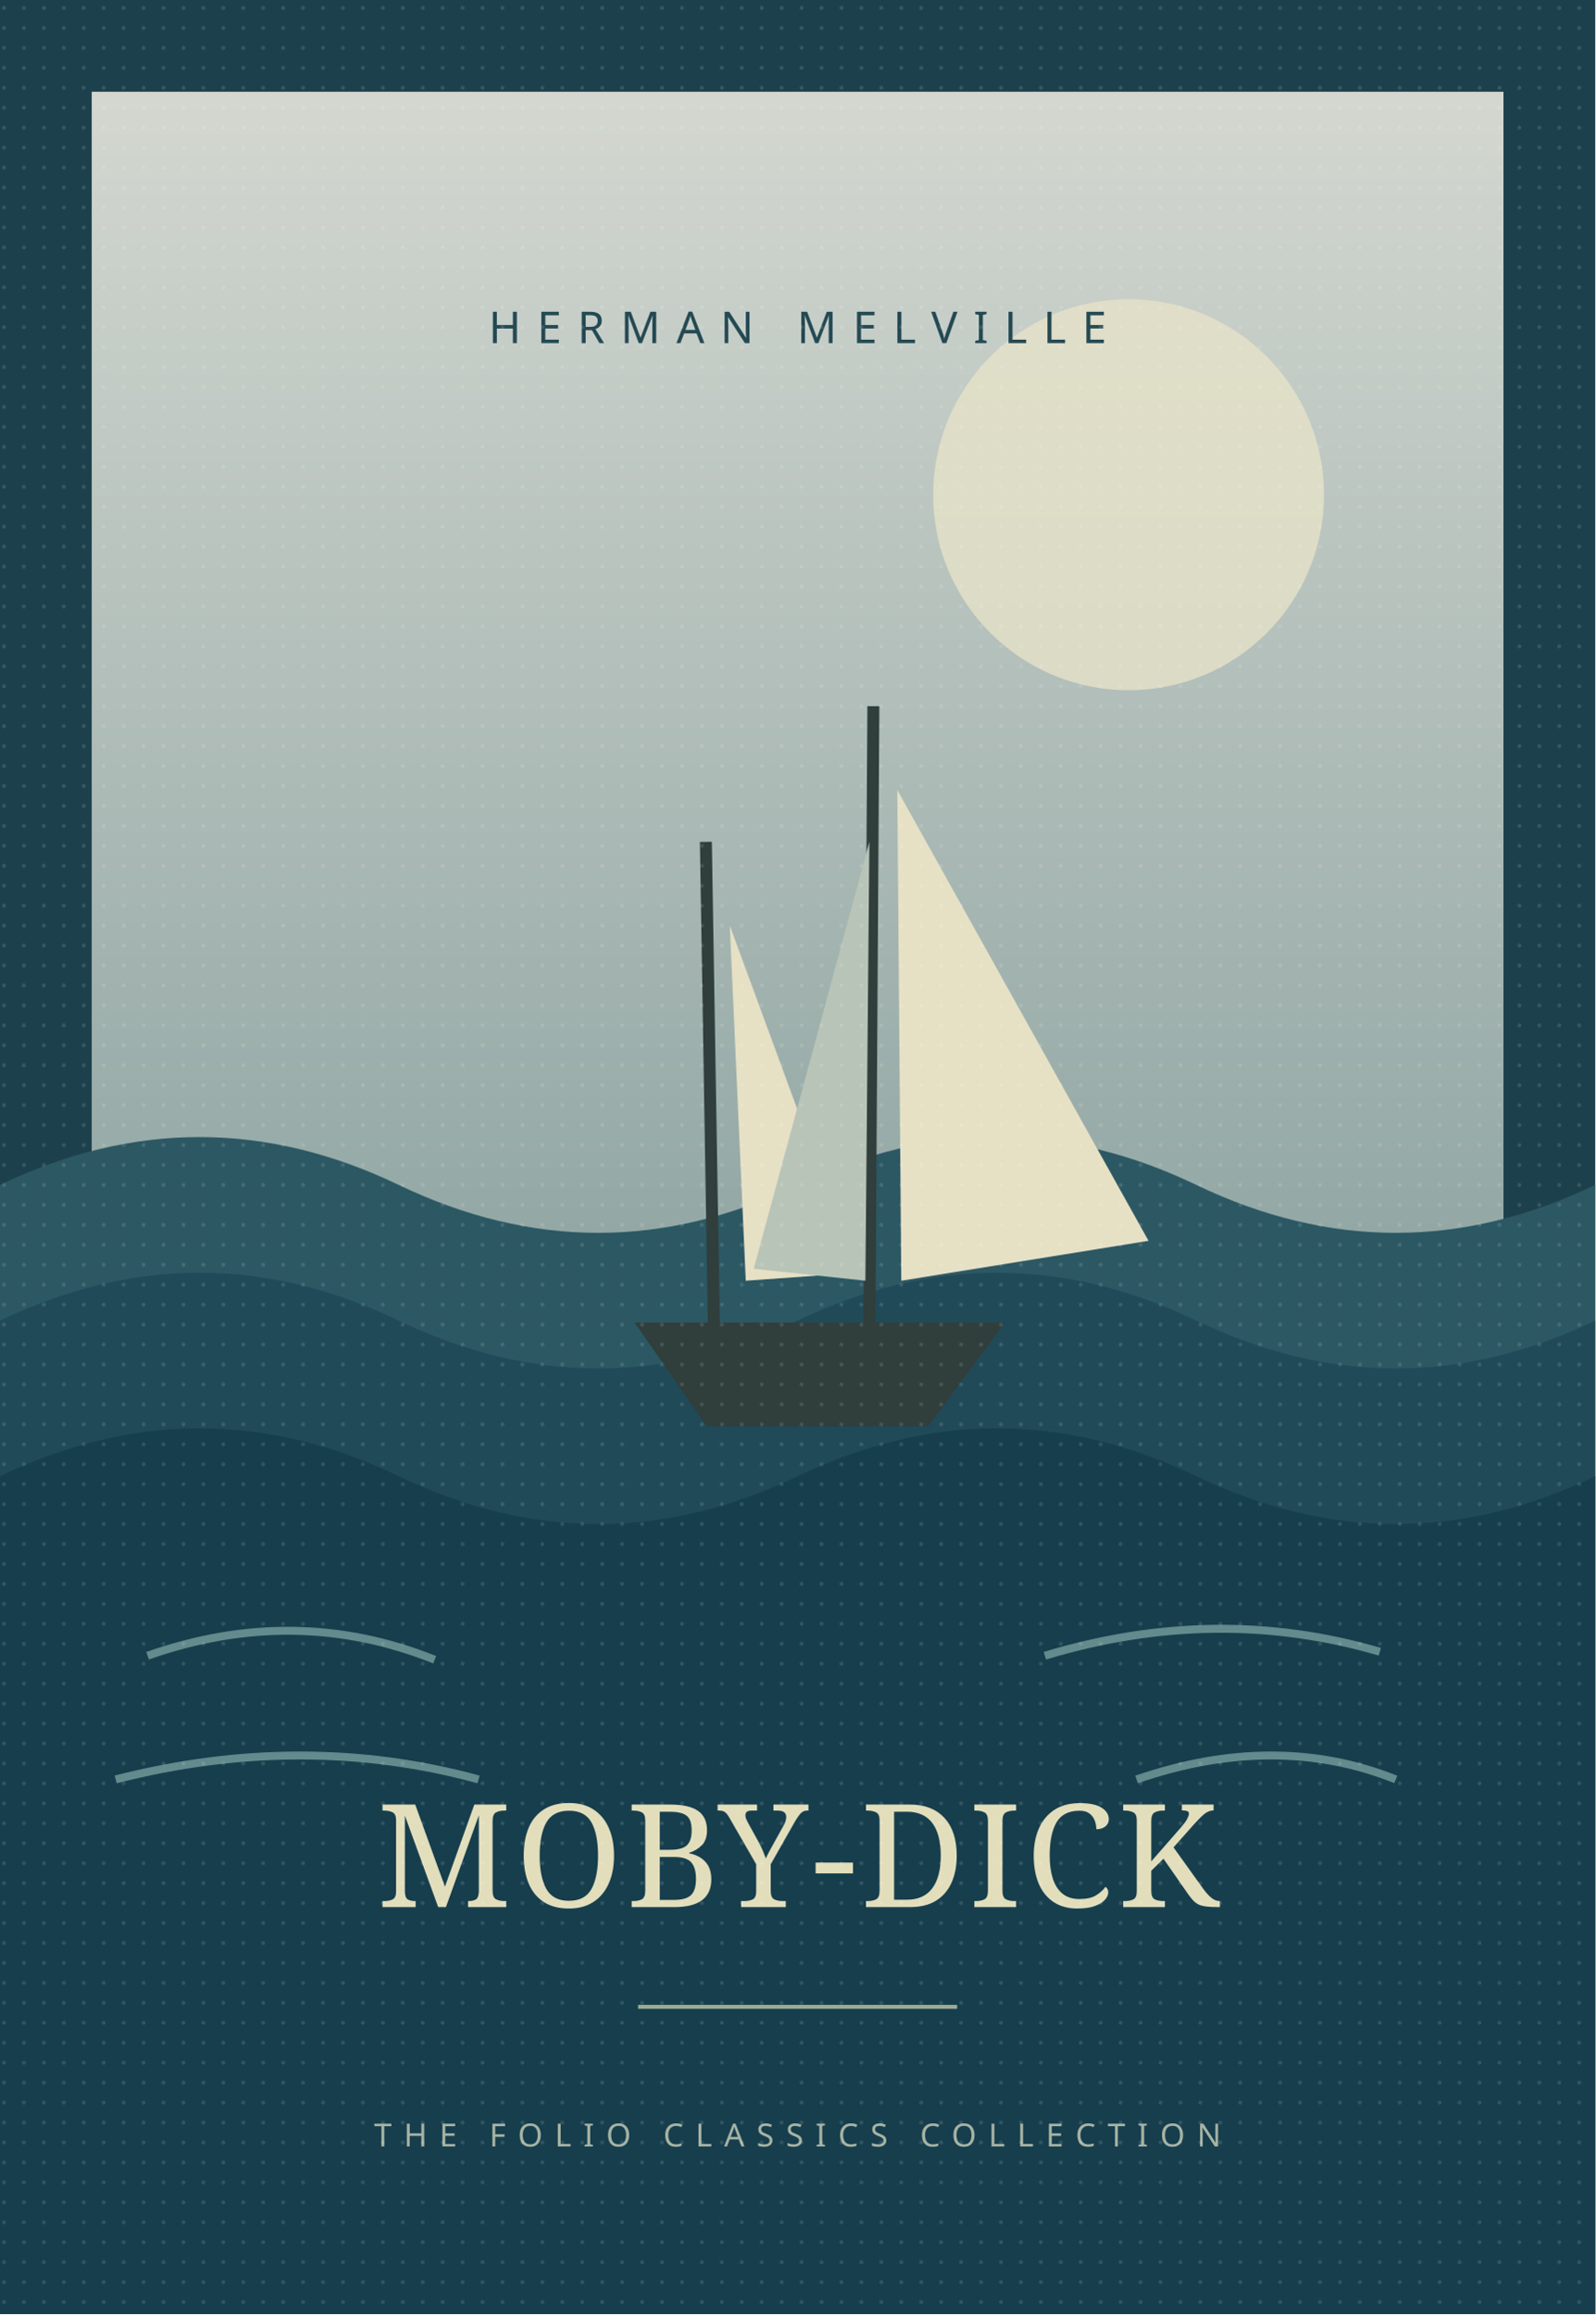
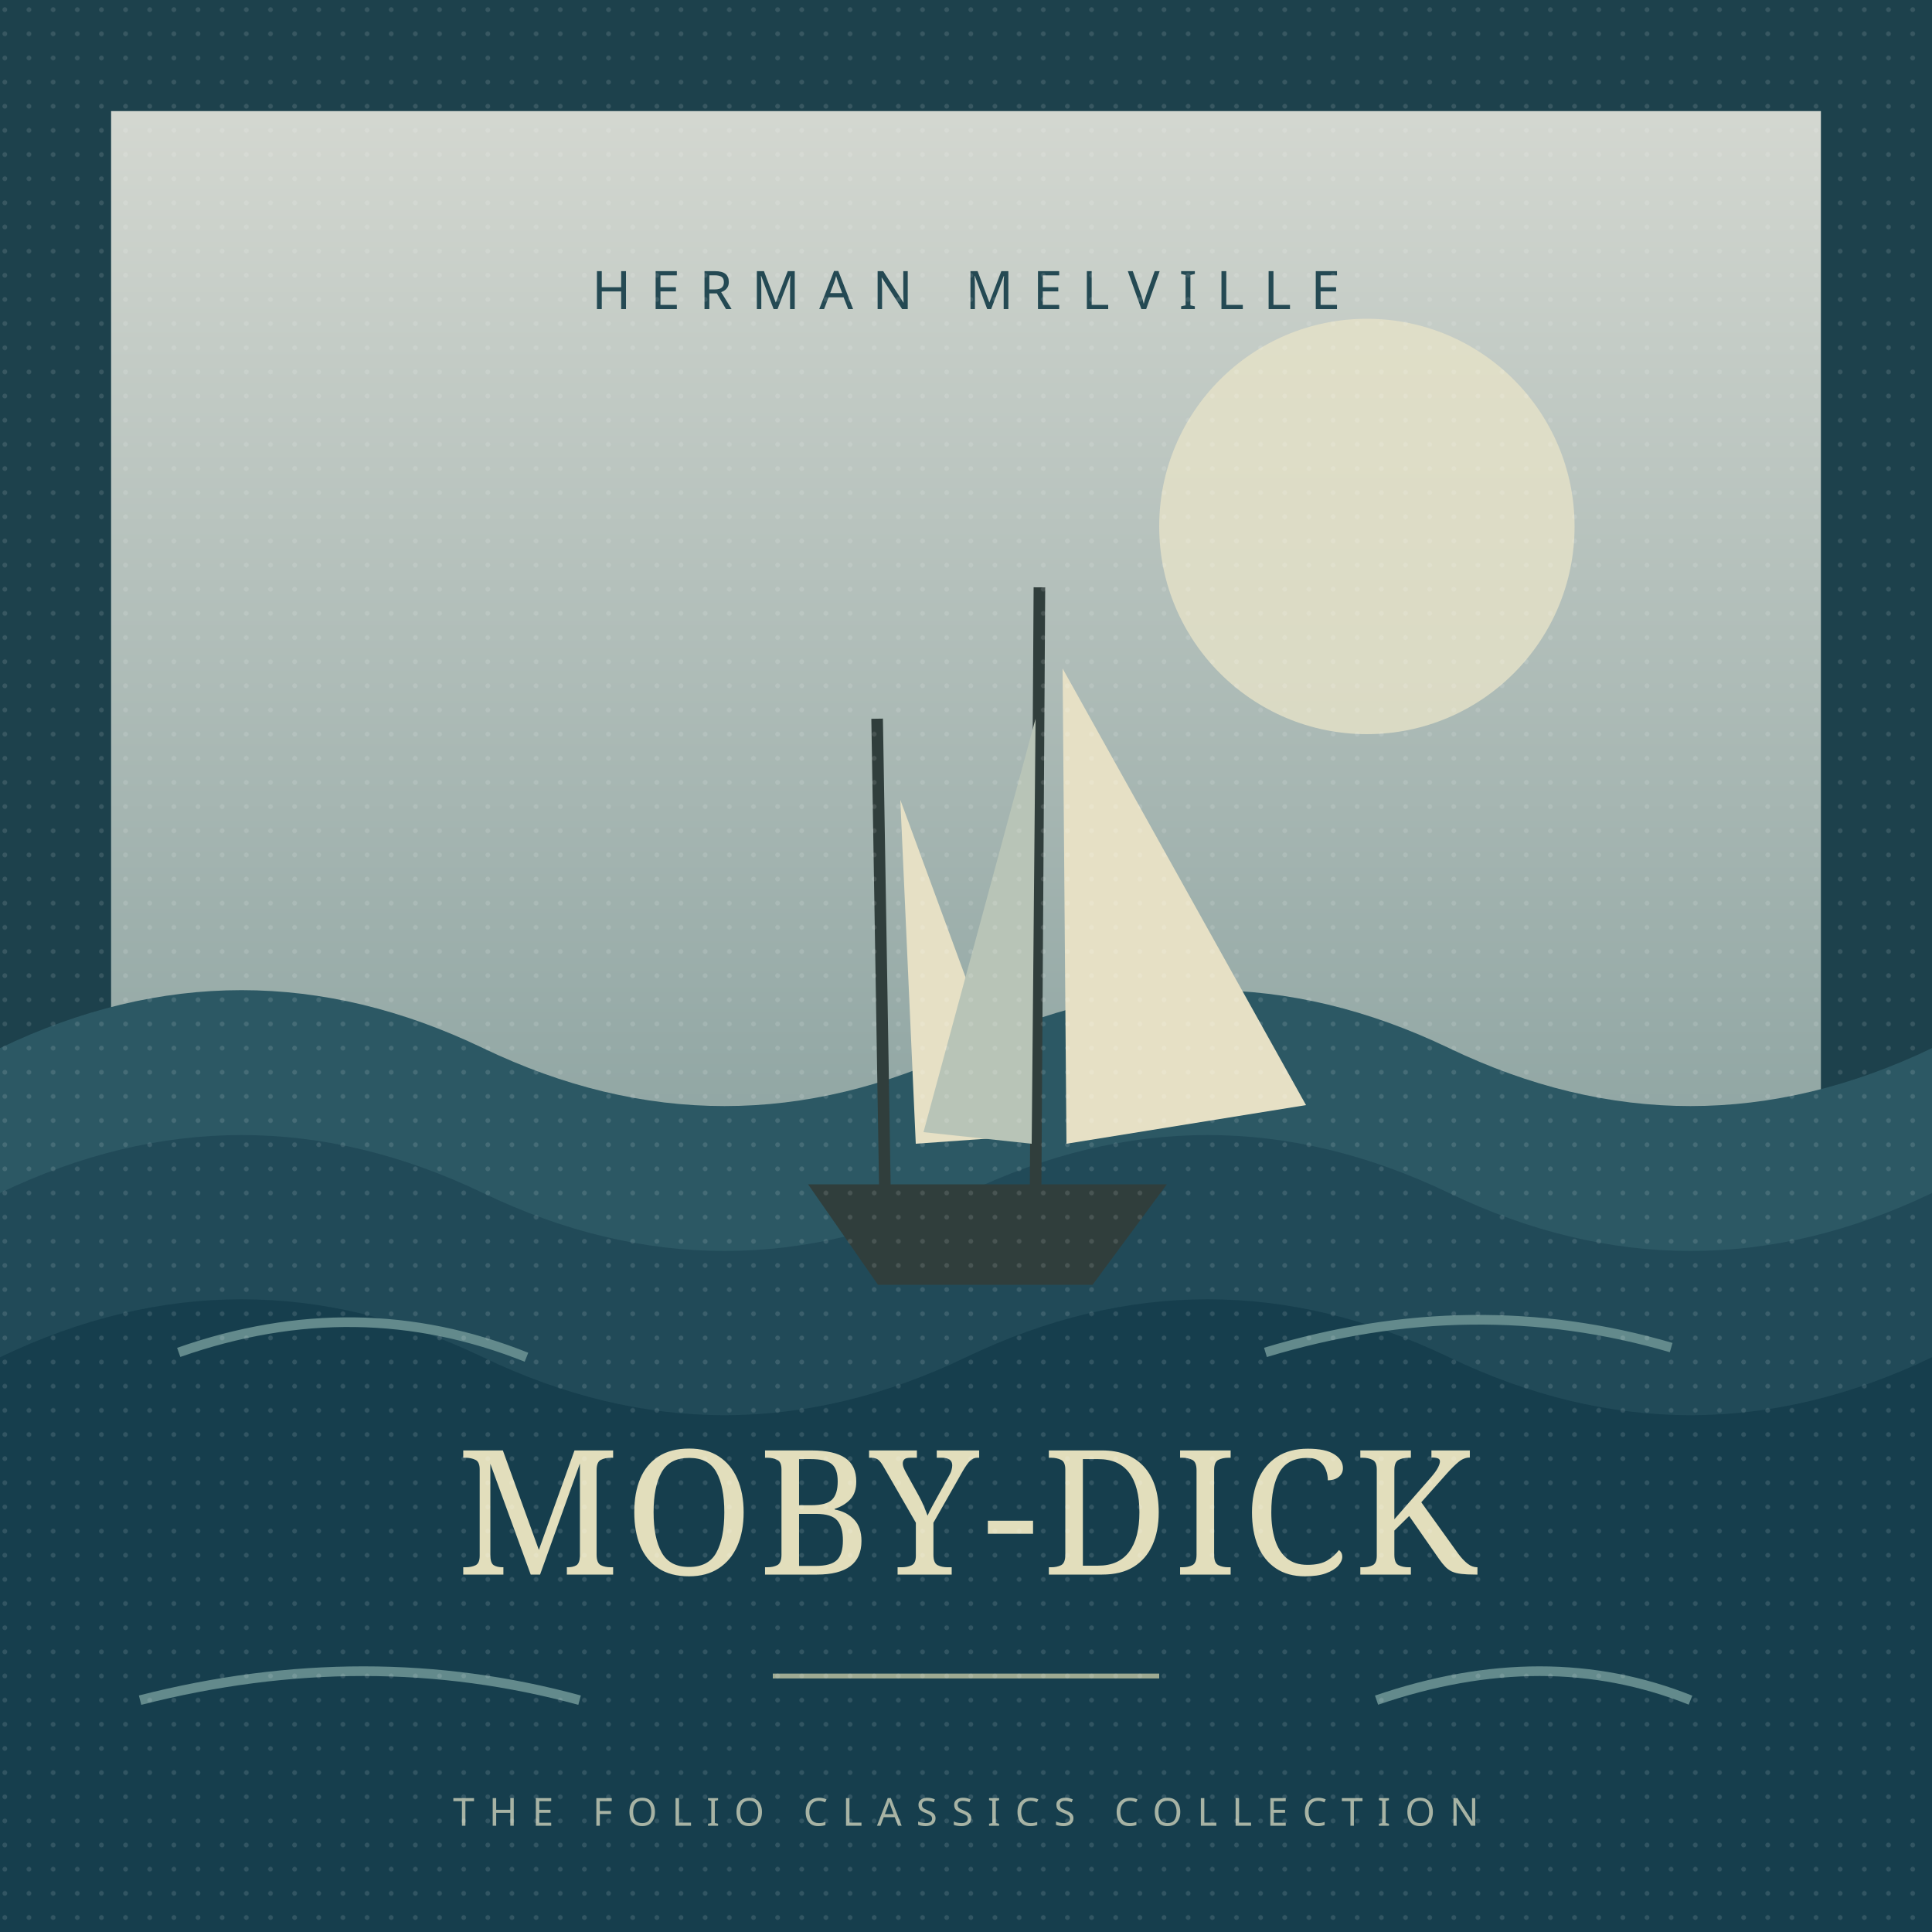
- <svg xmlns="http://www.w3.org/2000/svg" width="400" height="580" viewBox="0 0 400 580">
+ <svg xmlns="http://www.w3.org/2000/svg" width="400" height="400" viewBox="0 0 400 400">
  <defs>
    <linearGradient id="s" x2="0" y2="1">
      <stop stop-color="#d3d7d0" />
      <stop offset="1" stop-color="#879f9d" />
    </linearGradient>
    <pattern id="g" width="5" height="5" patternUnits="userSpaceOnUse">
      <circle cx="1" cy="2" r=".5" fill="#fff" opacity=".12" />
    </pattern>
  </defs>
-   <path fill="#1d414c" d="M0 0h400v580H0z" />
-   <path fill="url(#s)" d="M23 23h354v341H23z" />
-   <circle cx="283" cy="124" r="49" fill="#e6e2c8" opacity=".8" />
-   <path d="M0 297q50-24 100 0t100 0 100 0 100 0v283H0z" fill="#2c5864" />
-   <path d="M0 331q50-24 100 0t100 0 100 0 100 0v249H0z" fill="#214a58" />
-   <path d="M0 370q50-24 100 0t100 0 100 0 100 0v210H0z" fill="#163e4d" />
-   <path d="M37 415q37-13 72 1m153-1q43-13 84-1M29 446q47-12 91 0m165 0q35-12 65 0" fill="none" stroke="#638a8c" stroke-width="2" />
-   <path d="m177 211 2 121m40-155-1 158M162 333h87l-17 23h-54z" fill="#303e3c" stroke="#303e3c" stroke-width="3" />
-   <path d="m183 232 4 89 28-2z" fill="#e6e0c5" />
-   <path d="m225 198 1 123 62-10z" fill="#e6e0c5" />
-   <path d="m218 211-29 107 28 3z" fill="#b8c4b7" />
-   <text x="200" y="86" text-anchor="middle" font-family="sans-serif" font-size="11" fill="#244953" letter-spacing="4">HERMAN MELVILLE</text>
-   <text x="200" y="478" text-anchor="middle" font-family="Georgia,serif" font-size="36" fill="#e2debc" letter-spacing="1">MOBY-DICK</text>
-   <path d="M160 503h80" stroke="#9eaa93" />
-   <text x="200" y="538" text-anchor="middle" font-family="sans-serif" font-size="8" fill="#a7b3a4" letter-spacing="3">THE FOLIO CLASSICS COLLECTION</text>
-   <path fill="url(#g)" d="M0 0h400v580H0z" />
+   <path fill="#1d414c" d="M0 0h400v400H0z" />
+   <path fill="url(#s)" d="M23 23h354v241H23z" />
+   <circle cx="283" cy="109" r="43" fill="#e6e2c8" opacity=".8" />
+   <path d="M0 217q50-24 100 0t100 0 100 0 100 0v183H0z" fill="#2c5864" />
+   <path d="M0 247q50-24 100 0t100 0 100 0 100 0v153H0z" fill="#214a58" />
+   <path d="M0 281q50-24 100 0t100 0 100 0 100 0v119H0z" fill="#163e4d" />
+   <path d="M37 280q37-13 72 1m153-1q43-13 84-1M29 352q47-12 91 0m165 0q35-12 65 0" fill="none" stroke="#638a8c" stroke-width="2" />
+   <g transform="translate(40 -20) scale(.8)">
+     <path d="m177 211 2 121m40-155-1 158M162 333h87l-17 23h-54z" fill="#303e3c" stroke="#303e3c" stroke-width="3" />
+     <path d="m183 232 4 89 28-2z" fill="#e6e0c5" />
+     <path d="m225 198 1 123 62-10z" fill="#e6e0c5" />
+     <path d="m218 211-29 107 28 3z" fill="#b8c4b7" />
+   </g>
+   <text x="200" y="64" text-anchor="middle" font-family="sans-serif" font-size="11" fill="#244953" letter-spacing="4">HERMAN MELVILLE</text>
+   <text x="200" y="326" text-anchor="middle" font-family="Georgia,serif" font-size="36" fill="#e2debc" letter-spacing="1">MOBY-DICK</text>
+   <path d="M160 347h80" stroke="#9eaa93" />
+   <text x="200" y="378" text-anchor="middle" font-family="sans-serif" font-size="8" fill="#a7b3a4" letter-spacing="3">THE FOLIO CLASSICS COLLECTION</text>
+   <path fill="url(#g)" d="M0 0h400v400H0z" />
</svg>
